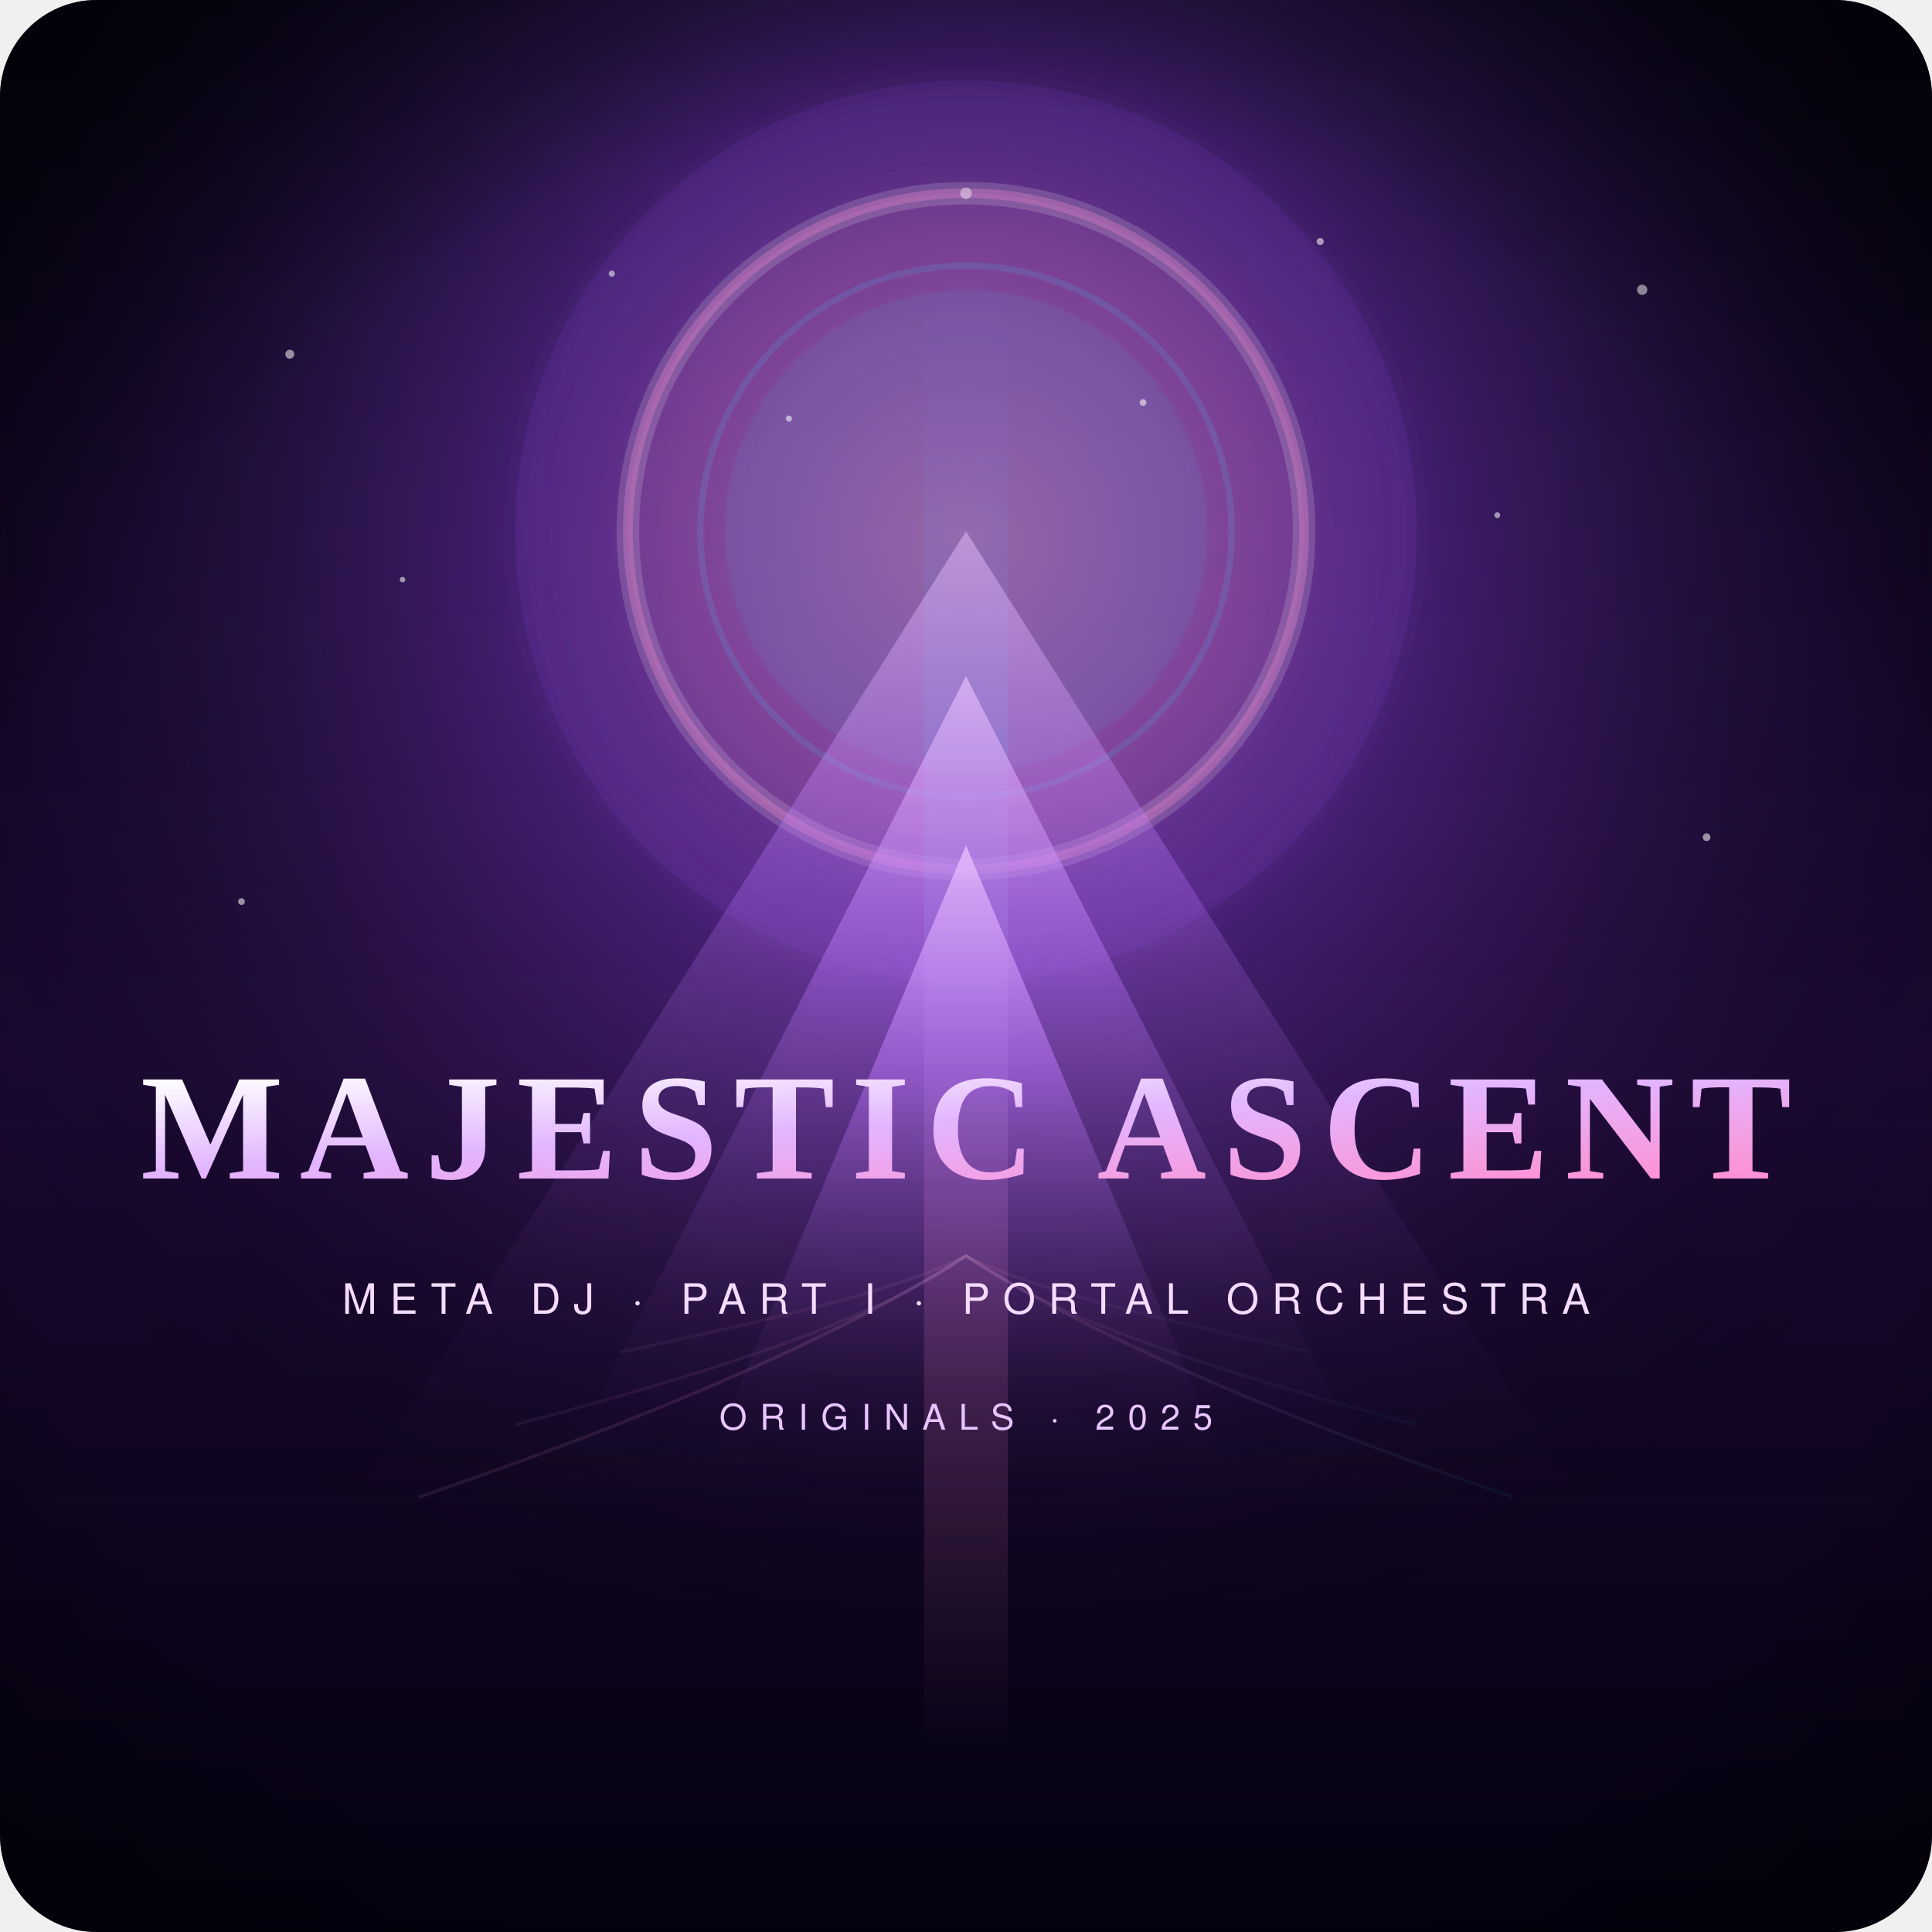
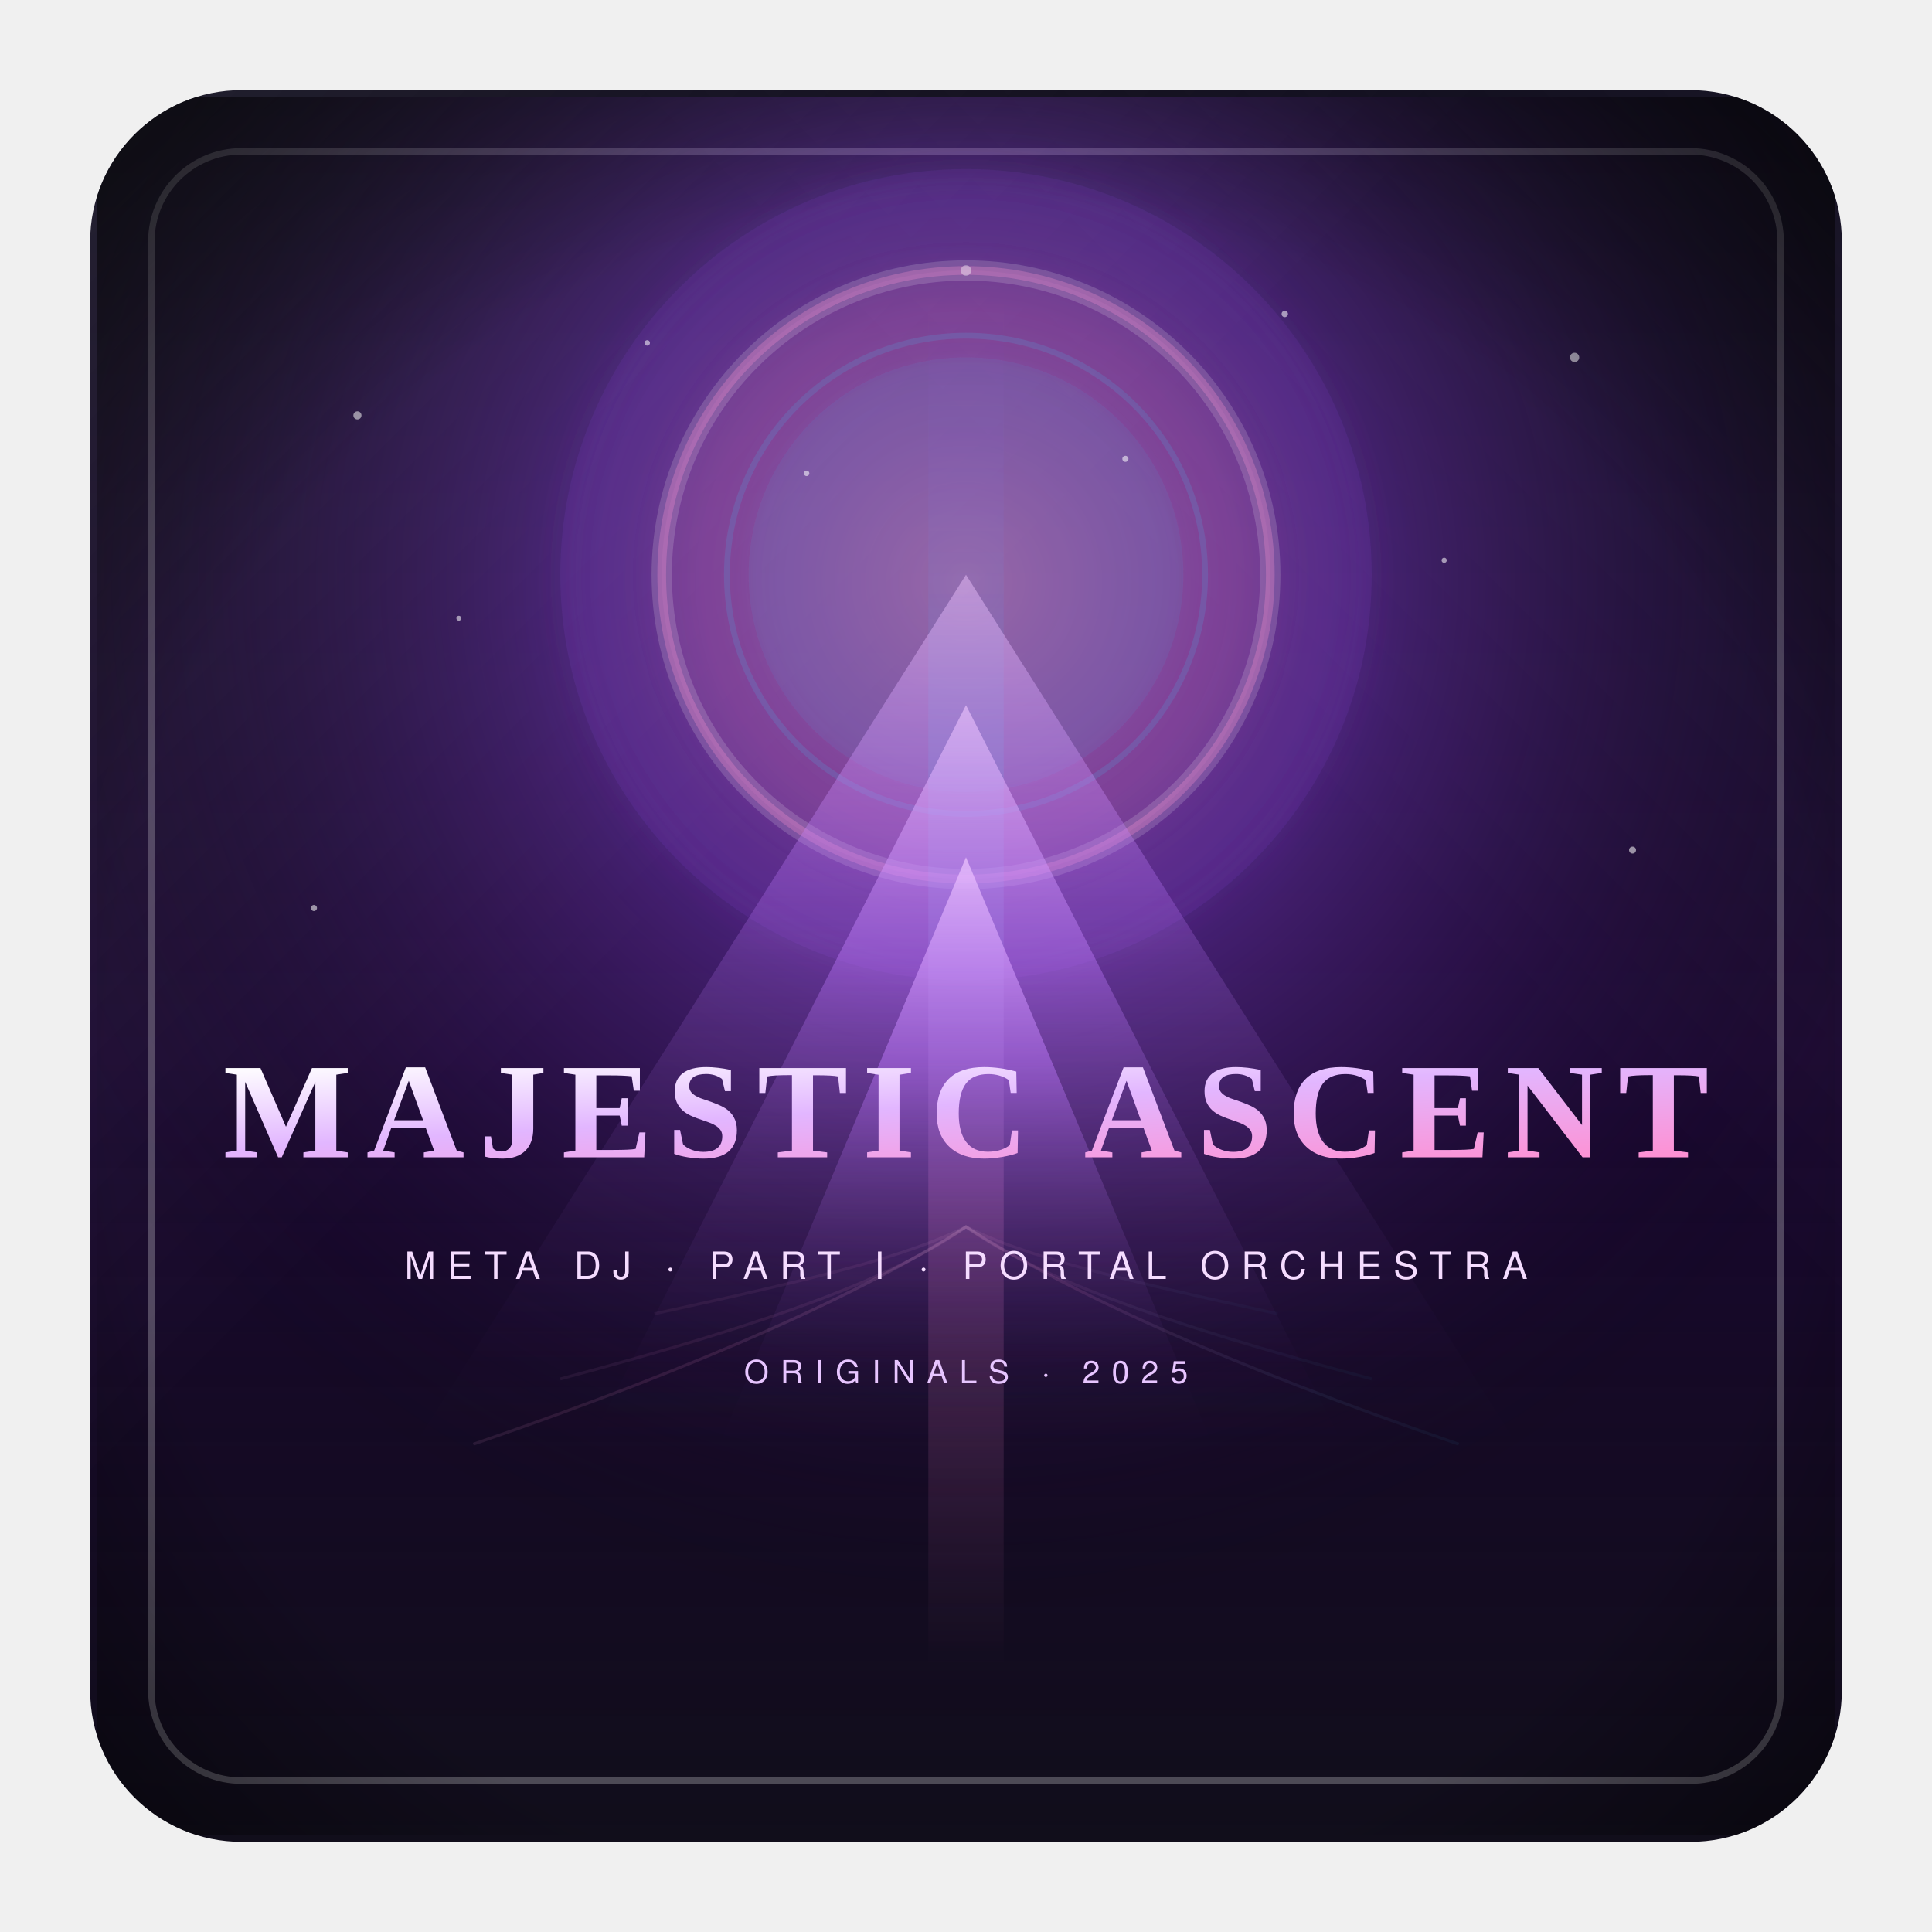
<svg xmlns="http://www.w3.org/2000/svg" viewBox="0 0 1200 1200">
  <defs>
    <linearGradient id="bg" x1="0" y1="0" x2="0" y2="1">
      <stop offset="0%" stop-color="#050213" />
      <stop offset="55%" stop-color="#1a0830" />
      <stop offset="100%" stop-color="#04010f" />
    </linearGradient>
    <radialGradient id="aurora" cx="50%" cy="28%" r="60%">
      <stop offset="0%" stop-color="#ff8fd1" stop-opacity="0.55" />
      <stop offset="38%" stop-color="#a250ff" stop-opacity="0.35" />
      <stop offset="100%" stop-color="#000000" stop-opacity="0" />
    </radialGradient>
    <linearGradient id="beam" x1="0" y1="1" x2="0" y2="0">
      <stop offset="0%" stop-color="#ff8fd1" stop-opacity="0" />
      <stop offset="35%" stop-color="#ff8fd1" stop-opacity="0.35" />
      <stop offset="65%" stop-color="#38d4ff" stop-opacity="0.18" />
      <stop offset="100%" stop-color="#a250ff" stop-opacity="0" />
    </linearGradient>
    <linearGradient id="peak" x1="0" y1="0" x2="0" y2="1">
      <stop offset="0%" stop-color="#f0c7ff" stop-opacity="0.85" />
      <stop offset="35%" stop-color="#c079ff" stop-opacity="0.55" />
      <stop offset="100%" stop-color="#1a0830" stop-opacity="0" />
    </linearGradient>
    <linearGradient id="ridge" x1="0" y1="0" x2="1" y2="1">
      <stop offset="0%" stop-color="#ffffff" stop-opacity="0.28" />
      <stop offset="45%" stop-color="#ff8fd1" stop-opacity="0.18" />
      <stop offset="100%" stop-color="#38d4ff" stop-opacity="0.08" />
    </linearGradient>
    <linearGradient id="title" x1="0" y1="0" x2="1" y2="1">
      <stop offset="0%" stop-color="#ffffff" />
      <stop offset="45%" stop-color="#e2b6ff" />
      <stop offset="100%" stop-color="#ff8fd1" />
    </linearGradient>
    <radialGradient id="vignette" cx="50%" cy="55%" r="70%">
      <stop offset="0%" stop-color="#000000" stop-opacity="0" />
      <stop offset="70%" stop-color="#000000" stop-opacity="0" />
      <stop offset="100%" stop-color="#000000" stop-opacity="0.55" />
    </radialGradient>
+     <linearGradient id="glowTL" x1="0" y1="0" x2="1" y2="1">
+       <stop offset="0%" stop-color="#ffffff" stop-opacity="0.12" />
+       <stop offset="40%" stop-color="#ffffff" stop-opacity="0" />
+     </linearGradient>
+     <linearGradient id="glowTR" x1="1" y1="0" x2="0" y2="1">
+       <stop offset="0%" stop-color="#ffffff" stop-opacity="0.08" />
+       <stop offset="35%" stop-color="#ffffff" stop-opacity="0" />
+     </linearGradient>
+     <linearGradient id="glowB" x1="0" y1="1" x2="0" y2="0.6">
+       <stop offset="0%" stop-color="#ffffff" stop-opacity="0.05" />
+       <stop offset="100%" stop-color="#ffffff" stop-opacity="0" />
+     </linearGradient>
+     <linearGradient id="brand" x1="0" y1="0" x2="1" y2="1">
+       <stop offset="0%" stop-color="#ff8fd1" />
+       <stop offset="100%" stop-color="#a250ff" />
+     </linearGradient>
    <filter id="softGlow" x="-40%" y="-40%" width="180%" height="180%">
      <feGaussianBlur stdDeviation="14" result="blur" />
      <feColorMatrix in="blur" type="matrix" values="1 0 0 0 0  0 1 0 0 0  0 0 1 0 0  0 0 0 0.75 0" result="glow" />
      <feMerge>
        <feMergeNode in="glow" />
        <feMergeNode in="SourceGraphic" />
      </feMerge>
    </filter>
    <clipPath id="rounded-clip">
-       <rect width="1200" height="1200" rx="60" ry="60" />
+       <rect x="56" y="56" width="1088" height="1088" rx="94" />
    </clipPath>
  </defs>
  <g clip-path="url(#rounded-clip)">
-     <rect width="1200" height="1200" fill="url(#bg)" />
-     <rect width="1200" height="1200" fill="url(#aurora)" />
-     <g opacity="0.9" filter="url(#softGlow)">
-       <circle cx="600" cy="330" r="280" fill="#a250ff" opacity="0.1" />
-       <circle cx="600" cy="330" r="210" fill="#ff8fd1" opacity="0.1" />
-       <circle cx="600" cy="330" r="150" fill="#38d4ff" opacity="0.08" />
+     <rect x="56" y="56" width="1088" height="1088" rx="94" fill="url(#bg)" />
+     <rect x="56" y="56" width="1088" height="1088" rx="94" fill="url(#glowTL)" />
+     <rect x="56" y="56" width="1088" height="1088" rx="94" fill="url(#glowTR)" />
+     <rect x="56" y="56" width="1088" height="1088" rx="94" fill="url(#glowB)" />
+     <rect x="94" y="94" width="1012" height="1012" rx="56" stroke="#ffffff" stroke-opacity="0.25" stroke-width="4" fill="none" />
+     <g transform="translate(60 60) scale(0.9)">
+       <rect width="1200" height="1200" fill="url(#aurora)" />
+       <g opacity="0.9" filter="url(#softGlow)">
+         <circle cx="600" cy="330" r="280" fill="#a250ff" opacity="0.1" />
+         <circle cx="600" cy="330" r="210" fill="#ff8fd1" opacity="0.1" />
+         <circle cx="600" cy="330" r="150" fill="#38d4ff" opacity="0.08" />
+       </g>
+       <circle cx="600" cy="330" r="210" fill="none" stroke="#ffffff" stroke-opacity="0.16" stroke-width="14" />
+       <circle cx="600" cy="330" r="210" fill="none" stroke="#ff8fd1" stroke-opacity="0.28" stroke-width="6" />
+       <circle cx="600" cy="330" r="165" fill="none" stroke="#38d4ff" stroke-opacity="0.14" stroke-width="4" />
+       <rect x="574" y="140" width="52" height="940" fill="url(#beam)" opacity="0.75" />
+       <path d="M600 330 L980 930 L220 930 Z" fill="url(#peak)" opacity="0.55" />
+       <path d="M600 420 L860 930 L340 930 Z" fill="url(#peak)" opacity="0.72" />
+       <path d="M600 525 L770 930 L430 930 Z" fill="url(#peak)" opacity="0.84" />
+       <g stroke="url(#ridge)" stroke-width="2" fill="none" opacity="0.6">
+         <path d="M260 930 C 420 875 530 825 600 780 C 670 825 780 875 940 930" />
+         <path d="M320 885 C 470 845 550 815 600 780 C 650 815 730 845 880 885" opacity="0.7" />
+         <path d="M385 840 C 500 815 560 800 600 780 C 640 800 700 815 815 840" opacity="0.6" />
+       </g>
+       <g fill="#ffffff" opacity="0.55">
+         <circle cx="180" cy="220" r="2.8" />
+         <circle cx="1020" cy="180" r="3.2" />
+         <circle cx="1060" cy="520" r="2.4" />
+         <circle cx="150" cy="560" r="2.1" />
+         <circle cx="380" cy="170" r="1.9" />
+         <circle cx="820" cy="150" r="2.2" />
+         <circle cx="930" cy="320" r="1.8" />
+         <circle cx="250" cy="360" r="1.7" />
+         <circle cx="600" cy="120" r="3.6" opacity="0.75" />
+         <circle cx="710" cy="250" r="2.1" />
+         <circle cx="490" cy="260" r="1.9" />
+       </g>
+       <rect width="1200" height="1200" fill="url(#vignette)" />
+       <text x="50%" y="61%" text-anchor="middle" fill="url(#title)" font-family="'Cinzel', 'Times New Roman', serif" font-size="94" font-weight="700" letter-spacing="10">
+         MAJESTIC ASCENT
+       </text>
+       <text x="50%" y="68%" text-anchor="middle" fill="#f5dcff" font-family="'Poppins', 'Helvetica Neue', sans-serif" font-size="26" letter-spacing="8">
+         META DJ · PART I · PORTAL ORCHESTRA
+       </text>
+       <text x="50%" y="74%" text-anchor="middle" fill="#e7c5ff" font-family="'Poppins', 'Helvetica Neue', sans-serif" font-size="22" letter-spacing="8">
+         ORIGINALS · 2025
+       </text>
    </g>
-     <circle cx="600" cy="330" r="210" fill="none" stroke="#ffffff" stroke-opacity="0.16" stroke-width="14" />
-     <circle cx="600" cy="330" r="210" fill="none" stroke="#ff8fd1" stroke-opacity="0.28" stroke-width="6" />
-     <circle cx="600" cy="330" r="165" fill="none" stroke="#38d4ff" stroke-opacity="0.14" stroke-width="4" />
-     <rect x="574" y="140" width="52" height="940" fill="url(#beam)" opacity="0.75" />
-     <path d="M600 330 L980 930 L220 930 Z" fill="url(#peak)" opacity="0.55" />
-     <path d="M600 420 L860 930 L340 930 Z" fill="url(#peak)" opacity="0.72" />
-     <path d="M600 525 L770 930 L430 930 Z" fill="url(#peak)" opacity="0.84" />
-     <g stroke="url(#ridge)" stroke-width="2" fill="none" opacity="0.6">
-       <path d="M260 930 C 420 875 530 825 600 780 C 670 825 780 875 940 930" />
-       <path d="M320 885 C 470 845 550 815 600 780 C 650 815 730 845 880 885" opacity="0.7" />
-       <path d="M385 840 C 500 815 560 800 600 780 C 640 800 700 815 815 840" opacity="0.6" />
-     </g>
-     <g fill="#ffffff" opacity="0.55">
-       <circle cx="180" cy="220" r="2.8" />
-       <circle cx="1020" cy="180" r="3.2" />
-       <circle cx="1060" cy="520" r="2.4" />
-       <circle cx="150" cy="560" r="2.1" />
-       <circle cx="380" cy="170" r="1.9" />
-       <circle cx="820" cy="150" r="2.2" />
-       <circle cx="930" cy="320" r="1.8" />
-       <circle cx="250" cy="360" r="1.7" />
-       <circle cx="600" cy="120" r="3.6" opacity="0.75" />
-       <circle cx="710" cy="250" r="2.1" />
-       <circle cx="490" cy="260" r="1.9" />
-     </g>
-     <rect width="1200" height="1200" fill="url(#vignette)" />
-     <text x="50%" y="61%" text-anchor="middle" fill="url(#title)" font-family="'Cinzel', 'Times New Roman', serif" font-size="94" font-weight="700" letter-spacing="10">
-       MAJESTIC ASCENT
-     </text>
-     <text x="50%" y="68%" text-anchor="middle" fill="#f5dcff" font-family="'Poppins', 'Helvetica Neue', sans-serif" font-size="26" letter-spacing="8">
-       META DJ · PART I · PORTAL ORCHESTRA
-     </text>
-     <text x="50%" y="74%" text-anchor="middle" fill="#e7c5ff" font-family="'Poppins', 'Helvetica Neue', sans-serif" font-size="22" letter-spacing="8">
-       ORIGINALS · 2025
-     </text>
  </g>
</svg>
